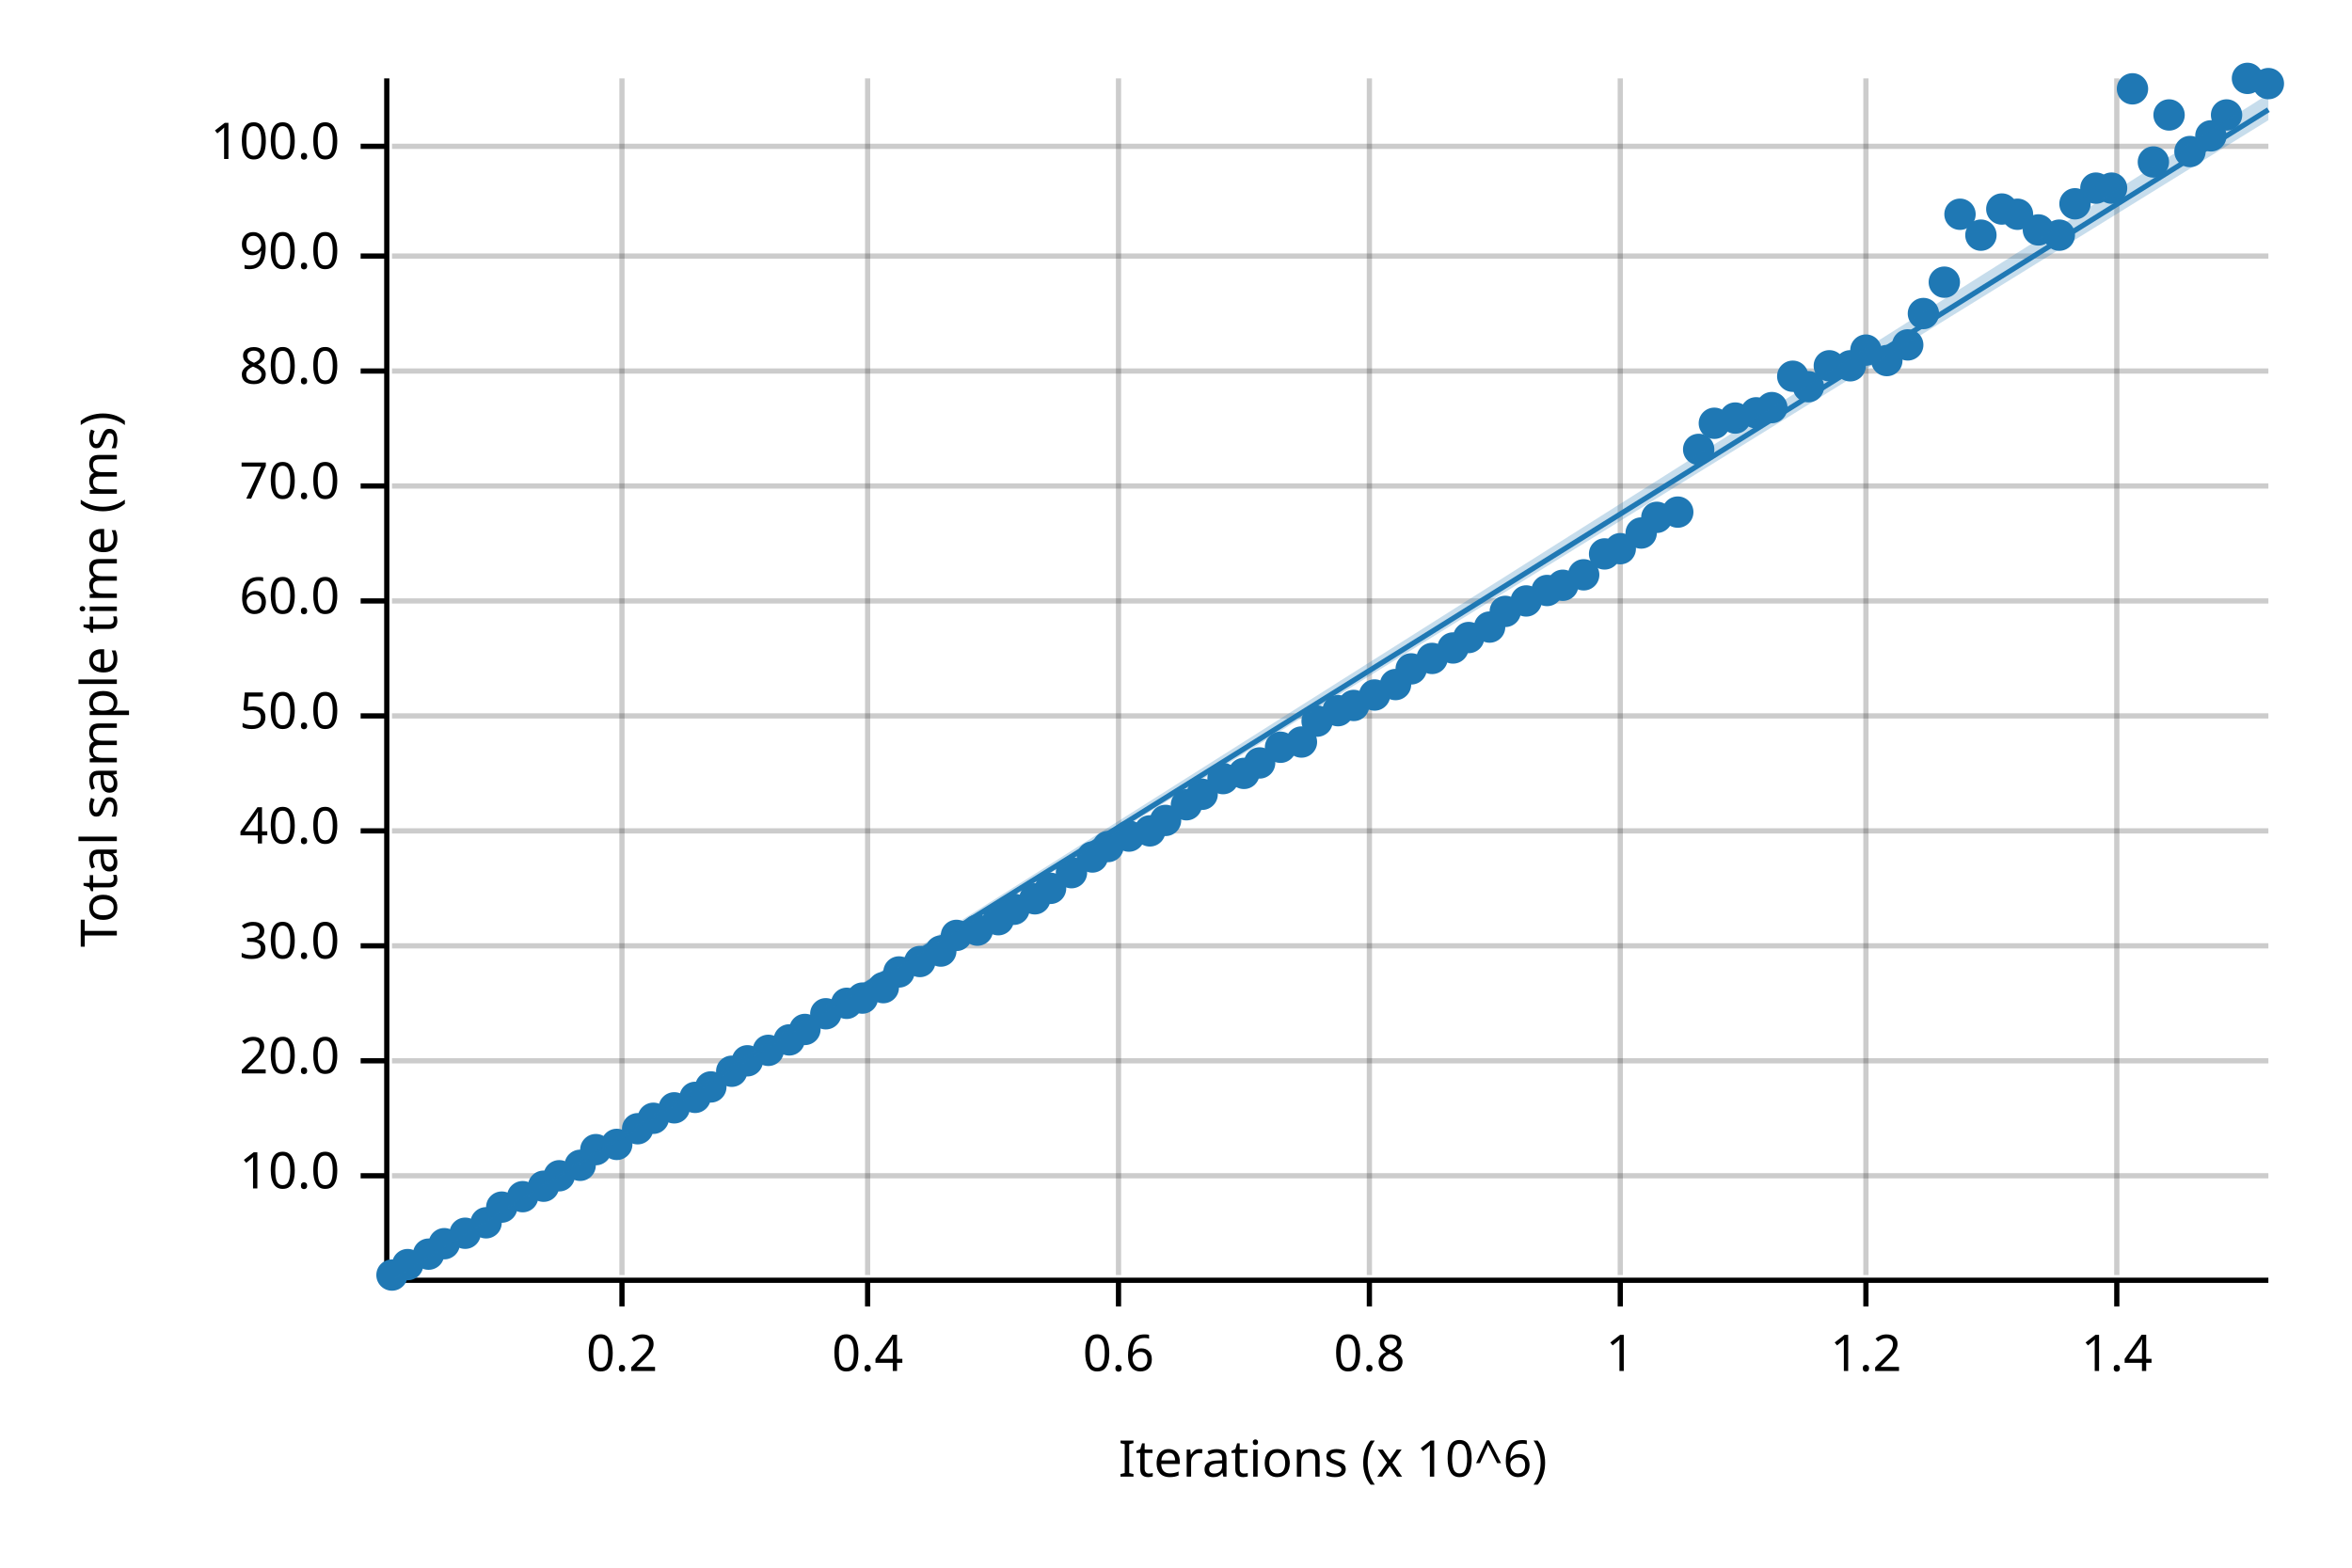
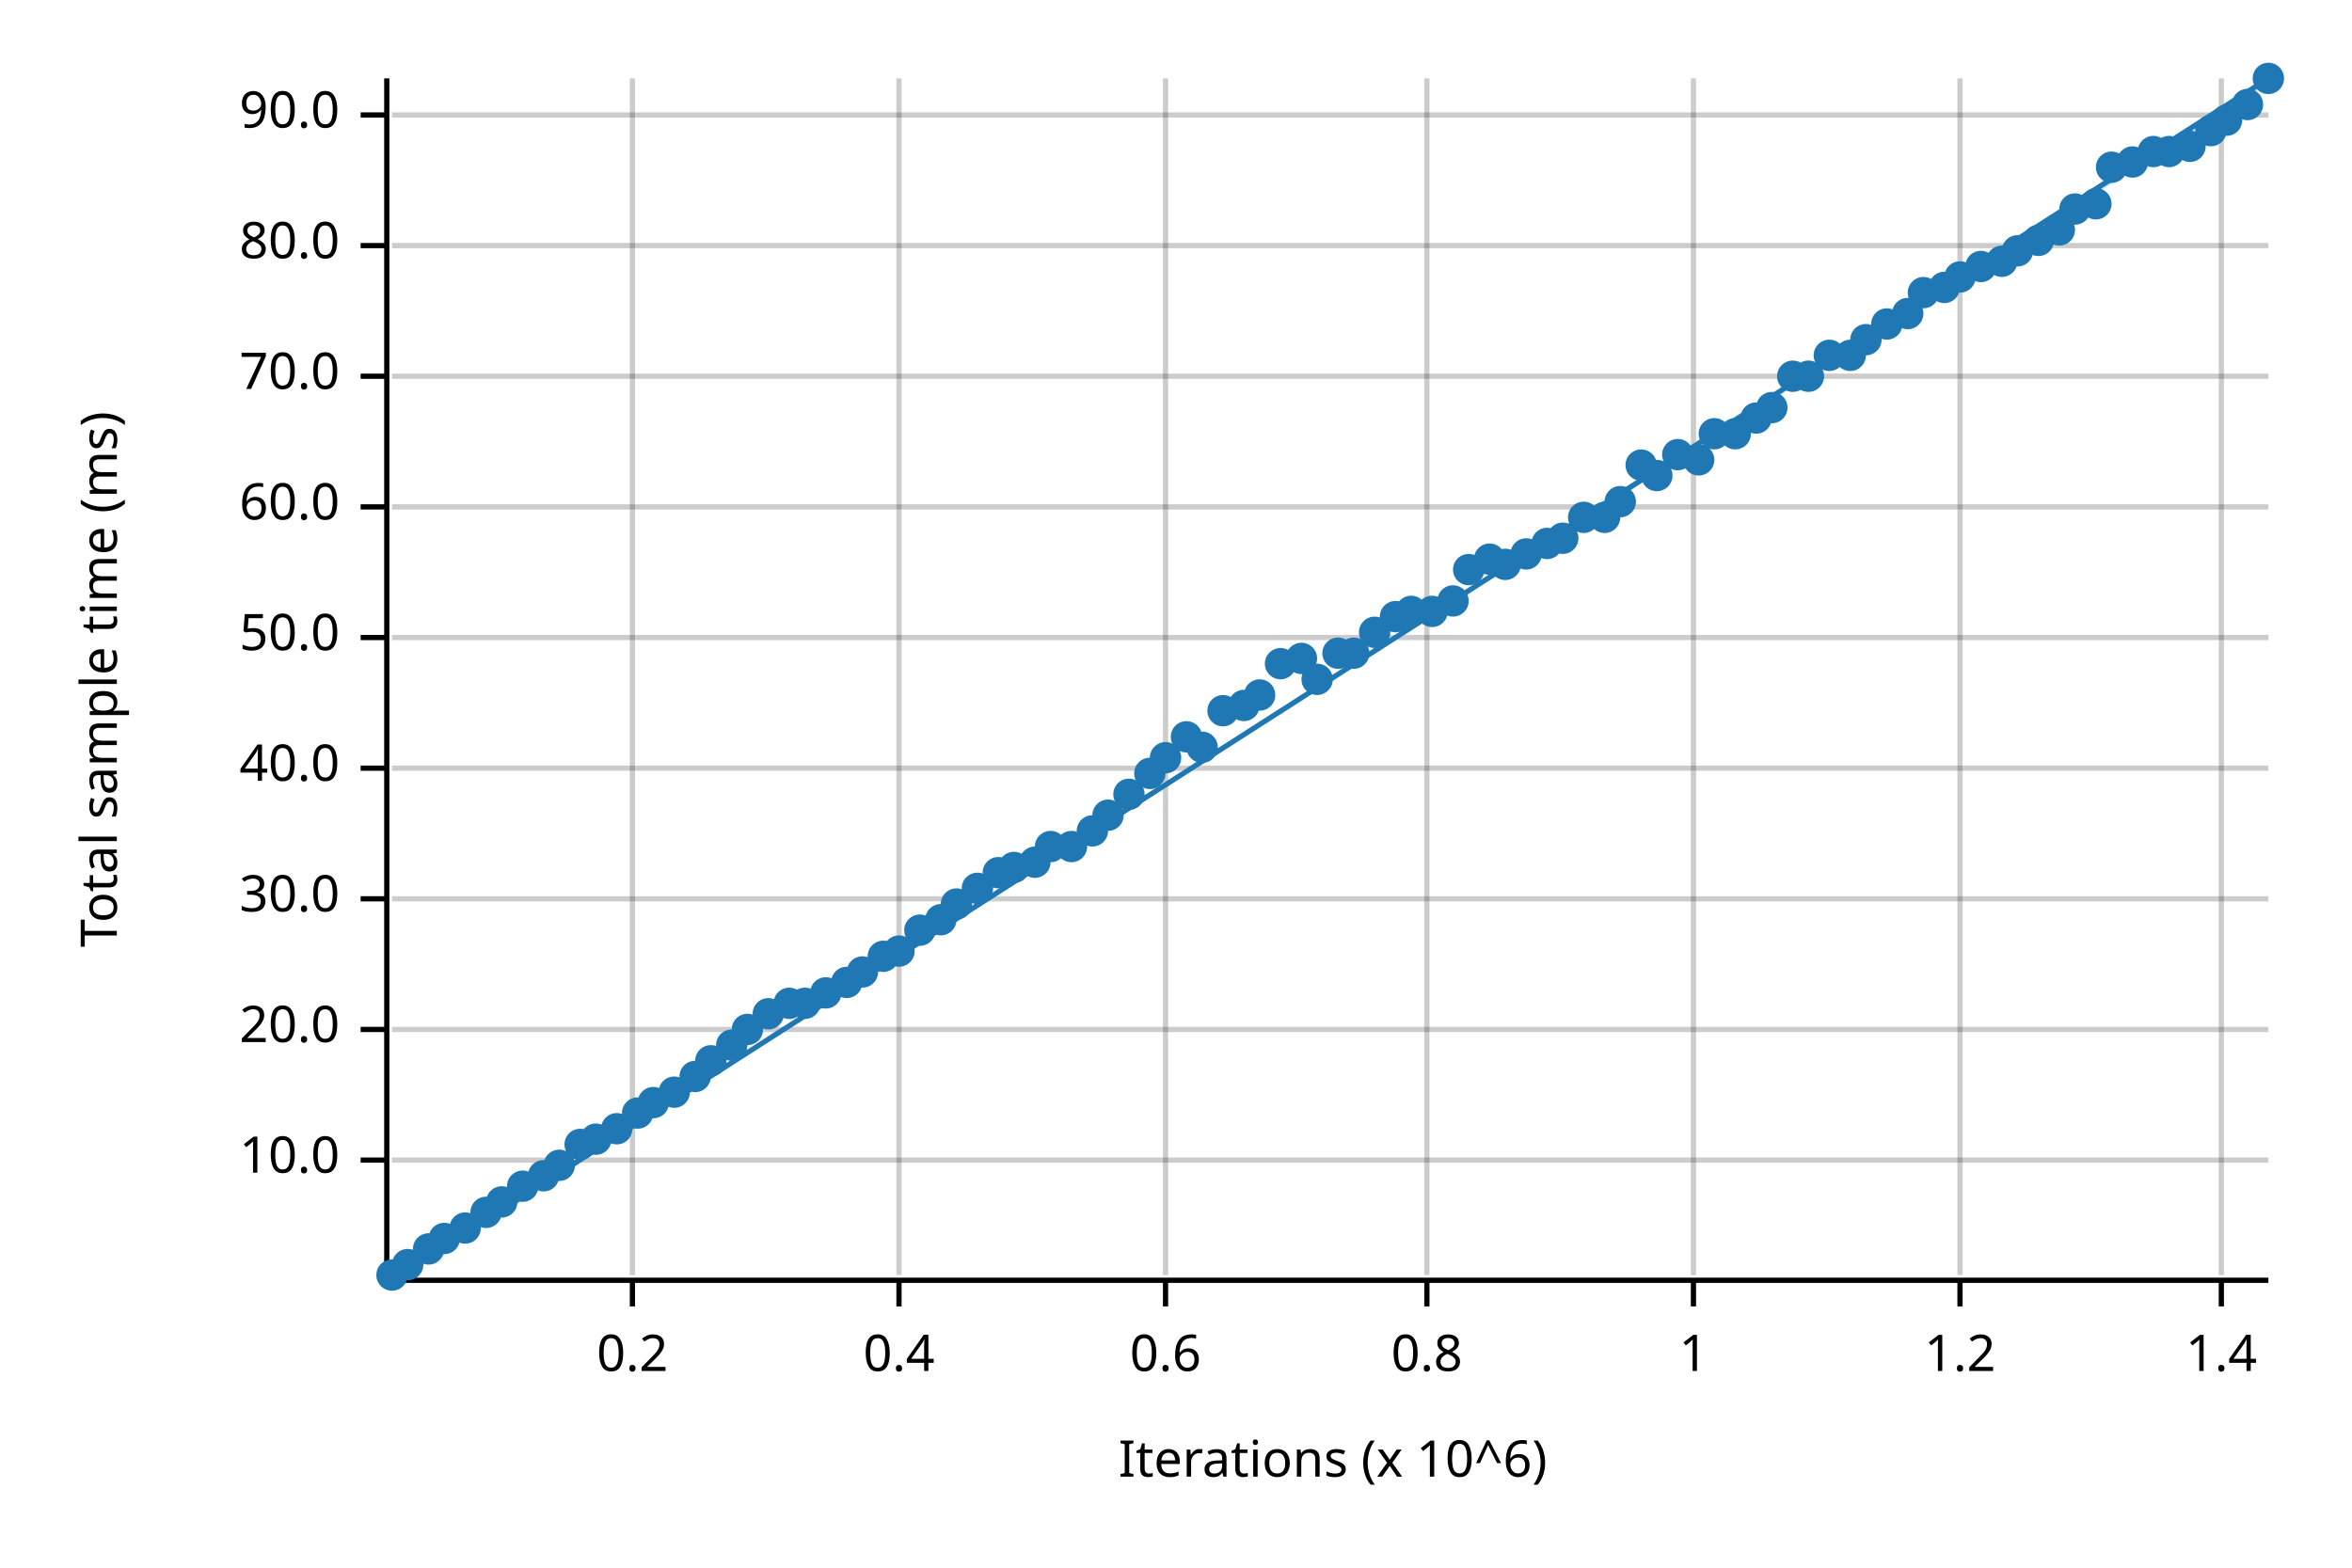
<svg xmlns="http://www.w3.org/2000/svg" width="450" height="300" viewBox="0 0 450 300">
  <text x="15" y="130" dy="0.76em" text-anchor="middle" font-family="sans-serif" font-size="9.677" opacity="1" fill="#000000" transform="rotate(270, 15, 130)">
Total sample time (ms)
</text>
  <text x="255" y="285" dy="-0.5ex" text-anchor="middle" font-family="sans-serif" font-size="9.677" opacity="1" fill="#000000">
Iterations (x 10^6)
</text>
-   <line opacity="0.2" stroke="#000000" stroke-width="1" x1="119" y1="244" x2="119" y2="15" />
-   <line opacity="0.2" stroke="#000000" stroke-width="1" x1="166" y1="244" x2="166" y2="15" />
-   <line opacity="0.2" stroke="#000000" stroke-width="1" x1="214" y1="244" x2="214" y2="15" />
-   <line opacity="0.2" stroke="#000000" stroke-width="1" x1="262" y1="244" x2="262" y2="15" />
-   <line opacity="0.2" stroke="#000000" stroke-width="1" x1="310" y1="244" x2="310" y2="15" />
-   <line opacity="0.2" stroke="#000000" stroke-width="1" x1="357" y1="244" x2="357" y2="15" />
-   <line opacity="0.2" stroke="#000000" stroke-width="1" x1="405" y1="244" x2="405" y2="15" />
-   <line opacity="0.2" stroke="#000000" stroke-width="1" x1="75" y1="225" x2="434" y2="225" />
-   <line opacity="0.2" stroke="#000000" stroke-width="1" x1="75" y1="203" x2="434" y2="203" />
-   <line opacity="0.2" stroke="#000000" stroke-width="1" x1="75" y1="181" x2="434" y2="181" />
-   <line opacity="0.2" stroke="#000000" stroke-width="1" x1="75" y1="159" x2="434" y2="159" />
-   <line opacity="0.2" stroke="#000000" stroke-width="1" x1="75" y1="137" x2="434" y2="137" />
-   <line opacity="0.2" stroke="#000000" stroke-width="1" x1="75" y1="115" x2="434" y2="115" />
-   <line opacity="0.2" stroke="#000000" stroke-width="1" x1="75" y1="93" x2="434" y2="93" />
-   <line opacity="0.2" stroke="#000000" stroke-width="1" x1="75" y1="71" x2="434" y2="71" />
-   <line opacity="0.2" stroke="#000000" stroke-width="1" x1="75" y1="49" x2="434" y2="49" />
-   <line opacity="0.2" stroke="#000000" stroke-width="1" x1="75" y1="28" x2="434" y2="28" />
+   <line opacity="0.2" stroke="#000000" stroke-width="1" x1="121" y1="244" x2="121" y2="15" />
+   <line opacity="0.2" stroke="#000000" stroke-width="1" x1="172" y1="244" x2="172" y2="15" />
+   <line opacity="0.2" stroke="#000000" stroke-width="1" x1="223" y1="244" x2="223" y2="15" />
+   <line opacity="0.2" stroke="#000000" stroke-width="1" x1="273" y1="244" x2="273" y2="15" />
+   <line opacity="0.2" stroke="#000000" stroke-width="1" x1="324" y1="244" x2="324" y2="15" />
+   <line opacity="0.2" stroke="#000000" stroke-width="1" x1="375" y1="244" x2="375" y2="15" />
+   <line opacity="0.2" stroke="#000000" stroke-width="1" x1="425" y1="244" x2="425" y2="15" />
+   <line opacity="0.2" stroke="#000000" stroke-width="1" x1="75" y1="222" x2="434" y2="222" />
+   <line opacity="0.2" stroke="#000000" stroke-width="1" x1="75" y1="197" x2="434" y2="197" />
+   <line opacity="0.2" stroke="#000000" stroke-width="1" x1="75" y1="172" x2="434" y2="172" />
+   <line opacity="0.2" stroke="#000000" stroke-width="1" x1="75" y1="147" x2="434" y2="147" />
+   <line opacity="0.2" stroke="#000000" stroke-width="1" x1="75" y1="122" x2="434" y2="122" />
+   <line opacity="0.2" stroke="#000000" stroke-width="1" x1="75" y1="97" x2="434" y2="97" />
+   <line opacity="0.2" stroke="#000000" stroke-width="1" x1="75" y1="72" x2="434" y2="72" />
+   <line opacity="0.2" stroke="#000000" stroke-width="1" x1="75" y1="47" x2="434" y2="47" />
+   <line opacity="0.2" stroke="#000000" stroke-width="1" x1="75" y1="22" x2="434" y2="22" />
  <polyline fill="none" opacity="1" stroke="#000000" stroke-width="1" points="74,15 74,244 " />
-   <text x="65" y="225" dy="0.5ex" text-anchor="end" font-family="sans-serif" font-size="9.677" opacity="1" fill="#000000">
+   <text x="65" y="222" dy="0.5ex" text-anchor="end" font-family="sans-serif" font-size="9.677" opacity="1" fill="#000000">
10.0
</text>
-   <polyline fill="none" opacity="1" stroke="#000000" stroke-width="1" points="69,225 74,225 " />
-   <text x="65" y="203" dy="0.5ex" text-anchor="end" font-family="sans-serif" font-size="9.677" opacity="1" fill="#000000">
+   <polyline fill="none" opacity="1" stroke="#000000" stroke-width="1" points="69,222 74,222 " />
+   <text x="65" y="197" dy="0.5ex" text-anchor="end" font-family="sans-serif" font-size="9.677" opacity="1" fill="#000000">
20.0
</text>
-   <polyline fill="none" opacity="1" stroke="#000000" stroke-width="1" points="69,203 74,203 " />
-   <text x="65" y="181" dy="0.5ex" text-anchor="end" font-family="sans-serif" font-size="9.677" opacity="1" fill="#000000">
+   <polyline fill="none" opacity="1" stroke="#000000" stroke-width="1" points="69,197 74,197 " />
+   <text x="65" y="172" dy="0.5ex" text-anchor="end" font-family="sans-serif" font-size="9.677" opacity="1" fill="#000000">
30.0
</text>
-   <polyline fill="none" opacity="1" stroke="#000000" stroke-width="1" points="69,181 74,181 " />
-   <text x="65" y="159" dy="0.5ex" text-anchor="end" font-family="sans-serif" font-size="9.677" opacity="1" fill="#000000">
+   <polyline fill="none" opacity="1" stroke="#000000" stroke-width="1" points="69,172 74,172 " />
+   <text x="65" y="147" dy="0.5ex" text-anchor="end" font-family="sans-serif" font-size="9.677" opacity="1" fill="#000000">
40.0
</text>
-   <polyline fill="none" opacity="1" stroke="#000000" stroke-width="1" points="69,159 74,159 " />
-   <text x="65" y="137" dy="0.5ex" text-anchor="end" font-family="sans-serif" font-size="9.677" opacity="1" fill="#000000">
+   <polyline fill="none" opacity="1" stroke="#000000" stroke-width="1" points="69,147 74,147 " />
+   <text x="65" y="122" dy="0.5ex" text-anchor="end" font-family="sans-serif" font-size="9.677" opacity="1" fill="#000000">
50.0
</text>
-   <polyline fill="none" opacity="1" stroke="#000000" stroke-width="1" points="69,137 74,137 " />
-   <text x="65" y="115" dy="0.5ex" text-anchor="end" font-family="sans-serif" font-size="9.677" opacity="1" fill="#000000">
+   <polyline fill="none" opacity="1" stroke="#000000" stroke-width="1" points="69,122 74,122 " />
+   <text x="65" y="97" dy="0.5ex" text-anchor="end" font-family="sans-serif" font-size="9.677" opacity="1" fill="#000000">
60.0
</text>
-   <polyline fill="none" opacity="1" stroke="#000000" stroke-width="1" points="69,115 74,115 " />
-   <text x="65" y="93" dy="0.5ex" text-anchor="end" font-family="sans-serif" font-size="9.677" opacity="1" fill="#000000">
+   <polyline fill="none" opacity="1" stroke="#000000" stroke-width="1" points="69,97 74,97 " />
+   <text x="65" y="72" dy="0.5ex" text-anchor="end" font-family="sans-serif" font-size="9.677" opacity="1" fill="#000000">
70.0
</text>
-   <polyline fill="none" opacity="1" stroke="#000000" stroke-width="1" points="69,93 74,93 " />
-   <text x="65" y="71" dy="0.5ex" text-anchor="end" font-family="sans-serif" font-size="9.677" opacity="1" fill="#000000">
+   <polyline fill="none" opacity="1" stroke="#000000" stroke-width="1" points="69,72 74,72 " />
+   <text x="65" y="47" dy="0.5ex" text-anchor="end" font-family="sans-serif" font-size="9.677" opacity="1" fill="#000000">
80.0
</text>
-   <polyline fill="none" opacity="1" stroke="#000000" stroke-width="1" points="69,71 74,71 " />
-   <text x="65" y="49" dy="0.5ex" text-anchor="end" font-family="sans-serif" font-size="9.677" opacity="1" fill="#000000">
+   <polyline fill="none" opacity="1" stroke="#000000" stroke-width="1" points="69,47 74,47 " />
+   <text x="65" y="22" dy="0.5ex" text-anchor="end" font-family="sans-serif" font-size="9.677" opacity="1" fill="#000000">
90.0
</text>
-   <polyline fill="none" opacity="1" stroke="#000000" stroke-width="1" points="69,49 74,49 " />
-   <text x="65" y="28" dy="0.5ex" text-anchor="end" font-family="sans-serif" font-size="9.677" opacity="1" fill="#000000">
- 100.0
- </text>
-   <polyline fill="none" opacity="1" stroke="#000000" stroke-width="1" points="69,28 74,28 " />
+   <polyline fill="none" opacity="1" stroke="#000000" stroke-width="1" points="69,22 74,22 " />
  <polyline fill="none" opacity="1" stroke="#000000" stroke-width="1" points="75,245 434,245 " />
-   <text x="119" y="255" dy="0.76em" text-anchor="middle" font-family="sans-serif" font-size="9.677" opacity="1" fill="#000000">
+   <text x="121" y="255" dy="0.76em" text-anchor="middle" font-family="sans-serif" font-size="9.677" opacity="1" fill="#000000">
0.2
</text>
-   <polyline fill="none" opacity="1" stroke="#000000" stroke-width="1" points="119,245 119,250 " />
-   <text x="166" y="255" dy="0.76em" text-anchor="middle" font-family="sans-serif" font-size="9.677" opacity="1" fill="#000000">
+   <polyline fill="none" opacity="1" stroke="#000000" stroke-width="1" points="121,245 121,250 " />
+   <text x="172" y="255" dy="0.76em" text-anchor="middle" font-family="sans-serif" font-size="9.677" opacity="1" fill="#000000">
0.4
</text>
-   <polyline fill="none" opacity="1" stroke="#000000" stroke-width="1" points="166,245 166,250 " />
-   <text x="214" y="255" dy="0.76em" text-anchor="middle" font-family="sans-serif" font-size="9.677" opacity="1" fill="#000000">
+   <polyline fill="none" opacity="1" stroke="#000000" stroke-width="1" points="172,245 172,250 " />
+   <text x="223" y="255" dy="0.76em" text-anchor="middle" font-family="sans-serif" font-size="9.677" opacity="1" fill="#000000">
0.6
</text>
-   <polyline fill="none" opacity="1" stroke="#000000" stroke-width="1" points="214,245 214,250 " />
-   <text x="262" y="255" dy="0.76em" text-anchor="middle" font-family="sans-serif" font-size="9.677" opacity="1" fill="#000000">
+   <polyline fill="none" opacity="1" stroke="#000000" stroke-width="1" points="223,245 223,250 " />
+   <text x="273" y="255" dy="0.76em" text-anchor="middle" font-family="sans-serif" font-size="9.677" opacity="1" fill="#000000">
0.8
</text>
-   <polyline fill="none" opacity="1" stroke="#000000" stroke-width="1" points="262,245 262,250 " />
-   <text x="310" y="255" dy="0.76em" text-anchor="middle" font-family="sans-serif" font-size="9.677" opacity="1" fill="#000000">
+   <polyline fill="none" opacity="1" stroke="#000000" stroke-width="1" points="273,245 273,250 " />
+   <text x="324" y="255" dy="0.76em" text-anchor="middle" font-family="sans-serif" font-size="9.677" opacity="1" fill="#000000">
1
</text>
-   <polyline fill="none" opacity="1" stroke="#000000" stroke-width="1" points="310,245 310,250 " />
-   <text x="357" y="255" dy="0.76em" text-anchor="middle" font-family="sans-serif" font-size="9.677" opacity="1" fill="#000000">
+   <polyline fill="none" opacity="1" stroke="#000000" stroke-width="1" points="324,245 324,250 " />
+   <text x="375" y="255" dy="0.76em" text-anchor="middle" font-family="sans-serif" font-size="9.677" opacity="1" fill="#000000">
1.2
</text>
-   <polyline fill="none" opacity="1" stroke="#000000" stroke-width="1" points="357,245 357,250 " />
-   <text x="405" y="255" dy="0.76em" text-anchor="middle" font-family="sans-serif" font-size="9.677" opacity="1" fill="#000000">
+   <polyline fill="none" opacity="1" stroke="#000000" stroke-width="1" points="375,245 375,250 " />
+   <text x="425" y="255" dy="0.76em" text-anchor="middle" font-family="sans-serif" font-size="9.677" opacity="1" fill="#000000">
1.4
</text>
-   <polyline fill="none" opacity="1" stroke="#000000" stroke-width="1" points="405,245 405,250 " />
+   <polyline fill="none" opacity="1" stroke="#000000" stroke-width="1" points="425,245 425,250 " />
  <circle cx="75" cy="244" r="3" opacity="1" fill="#1F78B4" stroke="none" stroke-width="1" />
  <circle cx="78" cy="242" r="3" opacity="1" fill="#1F78B4" stroke="none" stroke-width="1" />
-   <circle cx="82" cy="240" r="3" opacity="1" fill="#1F78B4" stroke="none" stroke-width="1" />
-   <circle cx="85" cy="238" r="3" opacity="1" fill="#1F78B4" stroke="none" stroke-width="1" />
-   <circle cx="89" cy="236" r="3" opacity="1" fill="#1F78B4" stroke="none" stroke-width="1" />
-   <circle cx="93" cy="234" r="3" opacity="1" fill="#1F78B4" stroke="none" stroke-width="1" />
-   <circle cx="96" cy="231" r="3" opacity="1" fill="#1F78B4" stroke="none" stroke-width="1" />
-   <circle cx="100" cy="229" r="3" opacity="1" fill="#1F78B4" stroke="none" stroke-width="1" />
-   <circle cx="104" cy="227" r="3" opacity="1" fill="#1F78B4" stroke="none" stroke-width="1" />
-   <circle cx="107" cy="225" r="3" opacity="1" fill="#1F78B4" stroke="none" stroke-width="1" />
-   <circle cx="111" cy="223" r="3" opacity="1" fill="#1F78B4" stroke="none" stroke-width="1" />
-   <circle cx="114" cy="220" r="3" opacity="1" fill="#1F78B4" stroke="none" stroke-width="1" />
-   <circle cx="118" cy="219" r="3" opacity="1" fill="#1F78B4" stroke="none" stroke-width="1" />
-   <circle cx="122" cy="216" r="3" opacity="1" fill="#1F78B4" stroke="none" stroke-width="1" />
-   <circle cx="125" cy="214" r="3" opacity="1" fill="#1F78B4" stroke="none" stroke-width="1" />
-   <circle cx="129" cy="212" r="3" opacity="1" fill="#1F78B4" stroke="none" stroke-width="1" />
-   <circle cx="133" cy="210" r="3" opacity="1" fill="#1F78B4" stroke="none" stroke-width="1" />
-   <circle cx="136" cy="208" r="3" opacity="1" fill="#1F78B4" stroke="none" stroke-width="1" />
-   <circle cx="140" cy="205" r="3" opacity="1" fill="#1F78B4" stroke="none" stroke-width="1" />
-   <circle cx="143" cy="203" r="3" opacity="1" fill="#1F78B4" stroke="none" stroke-width="1" />
-   <circle cx="147" cy="201" r="3" opacity="1" fill="#1F78B4" stroke="none" stroke-width="1" />
-   <circle cx="151" cy="199" r="3" opacity="1" fill="#1F78B4" stroke="none" stroke-width="1" />
-   <circle cx="154" cy="197" r="3" opacity="1" fill="#1F78B4" stroke="none" stroke-width="1" />
-   <circle cx="158" cy="194" r="3" opacity="1" fill="#1F78B4" stroke="none" stroke-width="1" />
-   <circle cx="162" cy="192" r="3" opacity="1" fill="#1F78B4" stroke="none" stroke-width="1" />
-   <circle cx="165" cy="191" r="3" opacity="1" fill="#1F78B4" stroke="none" stroke-width="1" />
-   <circle cx="169" cy="189" r="3" opacity="1" fill="#1F78B4" stroke="none" stroke-width="1" />
-   <circle cx="172" cy="186" r="3" opacity="1" fill="#1F78B4" stroke="none" stroke-width="1" />
-   <circle cx="176" cy="184" r="3" opacity="1" fill="#1F78B4" stroke="none" stroke-width="1" />
-   <circle cx="180" cy="182" r="3" opacity="1" fill="#1F78B4" stroke="none" stroke-width="1" />
-   <circle cx="183" cy="179" r="3" opacity="1" fill="#1F78B4" stroke="none" stroke-width="1" />
-   <circle cx="187" cy="178" r="3" opacity="1" fill="#1F78B4" stroke="none" stroke-width="1" />
-   <circle cx="191" cy="176" r="3" opacity="1" fill="#1F78B4" stroke="none" stroke-width="1" />
-   <circle cx="194" cy="174" r="3" opacity="1" fill="#1F78B4" stroke="none" stroke-width="1" />
-   <circle cx="198" cy="172" r="3" opacity="1" fill="#1F78B4" stroke="none" stroke-width="1" />
-   <circle cx="201" cy="170" r="3" opacity="1" fill="#1F78B4" stroke="none" stroke-width="1" />
-   <circle cx="205" cy="167" r="3" opacity="1" fill="#1F78B4" stroke="none" stroke-width="1" />
-   <circle cx="209" cy="164" r="3" opacity="1" fill="#1F78B4" stroke="none" stroke-width="1" />
-   <circle cx="212" cy="162" r="3" opacity="1" fill="#1F78B4" stroke="none" stroke-width="1" />
-   <circle cx="216" cy="160" r="3" opacity="1" fill="#1F78B4" stroke="none" stroke-width="1" />
-   <circle cx="220" cy="159" r="3" opacity="1" fill="#1F78B4" stroke="none" stroke-width="1" />
-   <circle cx="223" cy="157" r="3" opacity="1" fill="#1F78B4" stroke="none" stroke-width="1" />
-   <circle cx="227" cy="154" r="3" opacity="1" fill="#1F78B4" stroke="none" stroke-width="1" />
-   <circle cx="230" cy="152" r="3" opacity="1" fill="#1F78B4" stroke="none" stroke-width="1" />
-   <circle cx="234" cy="149" r="3" opacity="1" fill="#1F78B4" stroke="none" stroke-width="1" />
-   <circle cx="238" cy="148" r="3" opacity="1" fill="#1F78B4" stroke="none" stroke-width="1" />
-   <circle cx="241" cy="146" r="3" opacity="1" fill="#1F78B4" stroke="none" stroke-width="1" />
-   <circle cx="245" cy="143" r="3" opacity="1" fill="#1F78B4" stroke="none" stroke-width="1" />
-   <circle cx="249" cy="142" r="3" opacity="1" fill="#1F78B4" stroke="none" stroke-width="1" />
-   <circle cx="252" cy="138" r="3" opacity="1" fill="#1F78B4" stroke="none" stroke-width="1" />
-   <circle cx="256" cy="136" r="3" opacity="1" fill="#1F78B4" stroke="none" stroke-width="1" />
-   <circle cx="259" cy="135" r="3" opacity="1" fill="#1F78B4" stroke="none" stroke-width="1" />
-   <circle cx="263" cy="133" r="3" opacity="1" fill="#1F78B4" stroke="none" stroke-width="1" />
-   <circle cx="267" cy="131" r="3" opacity="1" fill="#1F78B4" stroke="none" stroke-width="1" />
-   <circle cx="270" cy="128" r="3" opacity="1" fill="#1F78B4" stroke="none" stroke-width="1" />
-   <circle cx="274" cy="126" r="3" opacity="1" fill="#1F78B4" stroke="none" stroke-width="1" />
-   <circle cx="278" cy="124" r="3" opacity="1" fill="#1F78B4" stroke="none" stroke-width="1" />
-   <circle cx="281" cy="122" r="3" opacity="1" fill="#1F78B4" stroke="none" stroke-width="1" />
-   <circle cx="285" cy="120" r="3" opacity="1" fill="#1F78B4" stroke="none" stroke-width="1" />
-   <circle cx="288" cy="117" r="3" opacity="1" fill="#1F78B4" stroke="none" stroke-width="1" />
-   <circle cx="292" cy="115" r="3" opacity="1" fill="#1F78B4" stroke="none" stroke-width="1" />
-   <circle cx="296" cy="113" r="3" opacity="1" fill="#1F78B4" stroke="none" stroke-width="1" />
-   <circle cx="299" cy="112" r="3" opacity="1" fill="#1F78B4" stroke="none" stroke-width="1" />
-   <circle cx="303" cy="110" r="3" opacity="1" fill="#1F78B4" stroke="none" stroke-width="1" />
-   <circle cx="307" cy="106" r="3" opacity="1" fill="#1F78B4" stroke="none" stroke-width="1" />
-   <circle cx="310" cy="105" r="3" opacity="1" fill="#1F78B4" stroke="none" stroke-width="1" />
-   <circle cx="314" cy="102" r="3" opacity="1" fill="#1F78B4" stroke="none" stroke-width="1" />
-   <circle cx="317" cy="99" r="3" opacity="1" fill="#1F78B4" stroke="none" stroke-width="1" />
-   <circle cx="321" cy="98" r="3" opacity="1" fill="#1F78B4" stroke="none" stroke-width="1" />
-   <circle cx="325" cy="86" r="3" opacity="1" fill="#1F78B4" stroke="none" stroke-width="1" />
-   <circle cx="328" cy="81" r="3" opacity="1" fill="#1F78B4" stroke="none" stroke-width="1" />
-   <circle cx="332" cy="80" r="3" opacity="1" fill="#1F78B4" stroke="none" stroke-width="1" />
-   <circle cx="336" cy="79" r="3" opacity="1" fill="#1F78B4" stroke="none" stroke-width="1" />
+   <circle cx="82" cy="239" r="3" opacity="1" fill="#1F78B4" stroke="none" stroke-width="1" />
+   <circle cx="85" cy="237" r="3" opacity="1" fill="#1F78B4" stroke="none" stroke-width="1" />
+   <circle cx="89" cy="235" r="3" opacity="1" fill="#1F78B4" stroke="none" stroke-width="1" />
+   <circle cx="93" cy="232" r="3" opacity="1" fill="#1F78B4" stroke="none" stroke-width="1" />
+   <circle cx="96" cy="230" r="3" opacity="1" fill="#1F78B4" stroke="none" stroke-width="1" />
+   <circle cx="100" cy="227" r="3" opacity="1" fill="#1F78B4" stroke="none" stroke-width="1" />
+   <circle cx="104" cy="225" r="3" opacity="1" fill="#1F78B4" stroke="none" stroke-width="1" />
+   <circle cx="107" cy="223" r="3" opacity="1" fill="#1F78B4" stroke="none" stroke-width="1" />
+   <circle cx="111" cy="219" r="3" opacity="1" fill="#1F78B4" stroke="none" stroke-width="1" />
+   <circle cx="114" cy="218" r="3" opacity="1" fill="#1F78B4" stroke="none" stroke-width="1" />
+   <circle cx="118" cy="216" r="3" opacity="1" fill="#1F78B4" stroke="none" stroke-width="1" />
+   <circle cx="122" cy="213" r="3" opacity="1" fill="#1F78B4" stroke="none" stroke-width="1" />
+   <circle cx="125" cy="211" r="3" opacity="1" fill="#1F78B4" stroke="none" stroke-width="1" />
+   <circle cx="129" cy="209" r="3" opacity="1" fill="#1F78B4" stroke="none" stroke-width="1" />
+   <circle cx="133" cy="206" r="3" opacity="1" fill="#1F78B4" stroke="none" stroke-width="1" />
+   <circle cx="136" cy="203" r="3" opacity="1" fill="#1F78B4" stroke="none" stroke-width="1" />
+   <circle cx="140" cy="200" r="3" opacity="1" fill="#1F78B4" stroke="none" stroke-width="1" />
+   <circle cx="143" cy="197" r="3" opacity="1" fill="#1F78B4" stroke="none" stroke-width="1" />
+   <circle cx="147" cy="194" r="3" opacity="1" fill="#1F78B4" stroke="none" stroke-width="1" />
+   <circle cx="151" cy="192" r="3" opacity="1" fill="#1F78B4" stroke="none" stroke-width="1" />
+   <circle cx="154" cy="192" r="3" opacity="1" fill="#1F78B4" stroke="none" stroke-width="1" />
+   <circle cx="158" cy="190" r="3" opacity="1" fill="#1F78B4" stroke="none" stroke-width="1" />
+   <circle cx="162" cy="188" r="3" opacity="1" fill="#1F78B4" stroke="none" stroke-width="1" />
+   <circle cx="165" cy="186" r="3" opacity="1" fill="#1F78B4" stroke="none" stroke-width="1" />
+   <circle cx="169" cy="183" r="3" opacity="1" fill="#1F78B4" stroke="none" stroke-width="1" />
+   <circle cx="172" cy="182" r="3" opacity="1" fill="#1F78B4" stroke="none" stroke-width="1" />
+   <circle cx="176" cy="178" r="3" opacity="1" fill="#1F78B4" stroke="none" stroke-width="1" />
+   <circle cx="180" cy="176" r="3" opacity="1" fill="#1F78B4" stroke="none" stroke-width="1" />
+   <circle cx="183" cy="173" r="3" opacity="1" fill="#1F78B4" stroke="none" stroke-width="1" />
+   <circle cx="187" cy="170" r="3" opacity="1" fill="#1F78B4" stroke="none" stroke-width="1" />
+   <circle cx="191" cy="167" r="3" opacity="1" fill="#1F78B4" stroke="none" stroke-width="1" />
+   <circle cx="194" cy="166" r="3" opacity="1" fill="#1F78B4" stroke="none" stroke-width="1" />
+   <circle cx="198" cy="165" r="3" opacity="1" fill="#1F78B4" stroke="none" stroke-width="1" />
+   <circle cx="201" cy="162" r="3" opacity="1" fill="#1F78B4" stroke="none" stroke-width="1" />
+   <circle cx="205" cy="162" r="3" opacity="1" fill="#1F78B4" stroke="none" stroke-width="1" />
+   <circle cx="209" cy="159" r="3" opacity="1" fill="#1F78B4" stroke="none" stroke-width="1" />
+   <circle cx="212" cy="156" r="3" opacity="1" fill="#1F78B4" stroke="none" stroke-width="1" />
+   <circle cx="216" cy="152" r="3" opacity="1" fill="#1F78B4" stroke="none" stroke-width="1" />
+   <circle cx="220" cy="148" r="3" opacity="1" fill="#1F78B4" stroke="none" stroke-width="1" />
+   <circle cx="223" cy="145" r="3" opacity="1" fill="#1F78B4" stroke="none" stroke-width="1" />
+   <circle cx="227" cy="141" r="3" opacity="1" fill="#1F78B4" stroke="none" stroke-width="1" />
+   <circle cx="230" cy="143" r="3" opacity="1" fill="#1F78B4" stroke="none" stroke-width="1" />
+   <circle cx="234" cy="136" r="3" opacity="1" fill="#1F78B4" stroke="none" stroke-width="1" />
+   <circle cx="238" cy="135" r="3" opacity="1" fill="#1F78B4" stroke="none" stroke-width="1" />
+   <circle cx="241" cy="133" r="3" opacity="1" fill="#1F78B4" stroke="none" stroke-width="1" />
+   <circle cx="245" cy="127" r="3" opacity="1" fill="#1F78B4" stroke="none" stroke-width="1" />
+   <circle cx="249" cy="126" r="3" opacity="1" fill="#1F78B4" stroke="none" stroke-width="1" />
+   <circle cx="252" cy="130" r="3" opacity="1" fill="#1F78B4" stroke="none" stroke-width="1" />
+   <circle cx="256" cy="125" r="3" opacity="1" fill="#1F78B4" stroke="none" stroke-width="1" />
+   <circle cx="259" cy="125" r="3" opacity="1" fill="#1F78B4" stroke="none" stroke-width="1" />
+   <circle cx="263" cy="121" r="3" opacity="1" fill="#1F78B4" stroke="none" stroke-width="1" />
+   <circle cx="267" cy="118" r="3" opacity="1" fill="#1F78B4" stroke="none" stroke-width="1" />
+   <circle cx="270" cy="117" r="3" opacity="1" fill="#1F78B4" stroke="none" stroke-width="1" />
+   <circle cx="274" cy="117" r="3" opacity="1" fill="#1F78B4" stroke="none" stroke-width="1" />
+   <circle cx="278" cy="115" r="3" opacity="1" fill="#1F78B4" stroke="none" stroke-width="1" />
+   <circle cx="281" cy="109" r="3" opacity="1" fill="#1F78B4" stroke="none" stroke-width="1" />
+   <circle cx="285" cy="107" r="3" opacity="1" fill="#1F78B4" stroke="none" stroke-width="1" />
+   <circle cx="288" cy="108" r="3" opacity="1" fill="#1F78B4" stroke="none" stroke-width="1" />
+   <circle cx="292" cy="106" r="3" opacity="1" fill="#1F78B4" stroke="none" stroke-width="1" />
+   <circle cx="296" cy="104" r="3" opacity="1" fill="#1F78B4" stroke="none" stroke-width="1" />
+   <circle cx="299" cy="103" r="3" opacity="1" fill="#1F78B4" stroke="none" stroke-width="1" />
+   <circle cx="303" cy="99" r="3" opacity="1" fill="#1F78B4" stroke="none" stroke-width="1" />
+   <circle cx="307" cy="99" r="3" opacity="1" fill="#1F78B4" stroke="none" stroke-width="1" />
+   <circle cx="310" cy="96" r="3" opacity="1" fill="#1F78B4" stroke="none" stroke-width="1" />
+   <circle cx="314" cy="89" r="3" opacity="1" fill="#1F78B4" stroke="none" stroke-width="1" />
+   <circle cx="317" cy="91" r="3" opacity="1" fill="#1F78B4" stroke="none" stroke-width="1" />
+   <circle cx="321" cy="87" r="3" opacity="1" fill="#1F78B4" stroke="none" stroke-width="1" />
+   <circle cx="325" cy="88" r="3" opacity="1" fill="#1F78B4" stroke="none" stroke-width="1" />
+   <circle cx="328" cy="83" r="3" opacity="1" fill="#1F78B4" stroke="none" stroke-width="1" />
+   <circle cx="332" cy="83" r="3" opacity="1" fill="#1F78B4" stroke="none" stroke-width="1" />
+   <circle cx="336" cy="80" r="3" opacity="1" fill="#1F78B4" stroke="none" stroke-width="1" />
  <circle cx="339" cy="78" r="3" opacity="1" fill="#1F78B4" stroke="none" stroke-width="1" />
  <circle cx="343" cy="72" r="3" opacity="1" fill="#1F78B4" stroke="none" stroke-width="1" />
-   <circle cx="346" cy="74" r="3" opacity="1" fill="#1F78B4" stroke="none" stroke-width="1" />
-   <circle cx="350" cy="70" r="3" opacity="1" fill="#1F78B4" stroke="none" stroke-width="1" />
-   <circle cx="354" cy="70" r="3" opacity="1" fill="#1F78B4" stroke="none" stroke-width="1" />
-   <circle cx="357" cy="67" r="3" opacity="1" fill="#1F78B4" stroke="none" stroke-width="1" />
-   <circle cx="361" cy="69" r="3" opacity="1" fill="#1F78B4" stroke="none" stroke-width="1" />
-   <circle cx="365" cy="66" r="3" opacity="1" fill="#1F78B4" stroke="none" stroke-width="1" />
-   <circle cx="368" cy="60" r="3" opacity="1" fill="#1F78B4" stroke="none" stroke-width="1" />
-   <circle cx="372" cy="54" r="3" opacity="1" fill="#1F78B4" stroke="none" stroke-width="1" />
-   <circle cx="375" cy="41" r="3" opacity="1" fill="#1F78B4" stroke="none" stroke-width="1" />
-   <circle cx="379" cy="45" r="3" opacity="1" fill="#1F78B4" stroke="none" stroke-width="1" />
-   <circle cx="383" cy="40" r="3" opacity="1" fill="#1F78B4" stroke="none" stroke-width="1" />
-   <circle cx="386" cy="41" r="3" opacity="1" fill="#1F78B4" stroke="none" stroke-width="1" />
-   <circle cx="390" cy="44" r="3" opacity="1" fill="#1F78B4" stroke="none" stroke-width="1" />
-   <circle cx="394" cy="45" r="3" opacity="1" fill="#1F78B4" stroke="none" stroke-width="1" />
-   <circle cx="397" cy="39" r="3" opacity="1" fill="#1F78B4" stroke="none" stroke-width="1" />
-   <circle cx="401" cy="36" r="3" opacity="1" fill="#1F78B4" stroke="none" stroke-width="1" />
-   <circle cx="404" cy="36" r="3" opacity="1" fill="#1F78B4" stroke="none" stroke-width="1" />
-   <circle cx="408" cy="17" r="3" opacity="1" fill="#1F78B4" stroke="none" stroke-width="1" />
-   <circle cx="412" cy="31" r="3" opacity="1" fill="#1F78B4" stroke="none" stroke-width="1" />
-   <circle cx="415" cy="22" r="3" opacity="1" fill="#1F78B4" stroke="none" stroke-width="1" />
-   <circle cx="419" cy="29" r="3" opacity="1" fill="#1F78B4" stroke="none" stroke-width="1" />
-   <circle cx="423" cy="26" r="3" opacity="1" fill="#1F78B4" stroke="none" stroke-width="1" />
-   <circle cx="426" cy="22" r="3" opacity="1" fill="#1F78B4" stroke="none" stroke-width="1" />
-   <circle cx="430" cy="15" r="3" opacity="1" fill="#1F78B4" stroke="none" stroke-width="1" />
-   <circle cx="434" cy="16" r="3" opacity="1" fill="#1F78B4" stroke="none" stroke-width="1" />
-   <polyline fill="none" opacity="1" stroke="#1F78B4" stroke-width="1" points="75,245 434,21 " />
-   <polygon opacity="0.25" fill="#1F78B4" points="75,245 434,23 434,18 " />
+   <circle cx="346" cy="72" r="3" opacity="1" fill="#1F78B4" stroke="none" stroke-width="1" />
+   <circle cx="350" cy="68" r="3" opacity="1" fill="#1F78B4" stroke="none" stroke-width="1" />
+   <circle cx="354" cy="68" r="3" opacity="1" fill="#1F78B4" stroke="none" stroke-width="1" />
+   <circle cx="357" cy="65" r="3" opacity="1" fill="#1F78B4" stroke="none" stroke-width="1" />
+   <circle cx="361" cy="62" r="3" opacity="1" fill="#1F78B4" stroke="none" stroke-width="1" />
+   <circle cx="365" cy="60" r="3" opacity="1" fill="#1F78B4" stroke="none" stroke-width="1" />
+   <circle cx="368" cy="56" r="3" opacity="1" fill="#1F78B4" stroke="none" stroke-width="1" />
+   <circle cx="372" cy="55" r="3" opacity="1" fill="#1F78B4" stroke="none" stroke-width="1" />
+   <circle cx="375" cy="53" r="3" opacity="1" fill="#1F78B4" stroke="none" stroke-width="1" />
+   <circle cx="379" cy="51" r="3" opacity="1" fill="#1F78B4" stroke="none" stroke-width="1" />
+   <circle cx="383" cy="50" r="3" opacity="1" fill="#1F78B4" stroke="none" stroke-width="1" />
+   <circle cx="386" cy="48" r="3" opacity="1" fill="#1F78B4" stroke="none" stroke-width="1" />
+   <circle cx="390" cy="46" r="3" opacity="1" fill="#1F78B4" stroke="none" stroke-width="1" />
+   <circle cx="394" cy="44" r="3" opacity="1" fill="#1F78B4" stroke="none" stroke-width="1" />
+   <circle cx="397" cy="40" r="3" opacity="1" fill="#1F78B4" stroke="none" stroke-width="1" />
+   <circle cx="401" cy="39" r="3" opacity="1" fill="#1F78B4" stroke="none" stroke-width="1" />
+   <circle cx="404" cy="32" r="3" opacity="1" fill="#1F78B4" stroke="none" stroke-width="1" />
+   <circle cx="408" cy="31" r="3" opacity="1" fill="#1F78B4" stroke="none" stroke-width="1" />
+   <circle cx="412" cy="29" r="3" opacity="1" fill="#1F78B4" stroke="none" stroke-width="1" />
+   <circle cx="415" cy="29" r="3" opacity="1" fill="#1F78B4" stroke="none" stroke-width="1" />
+   <circle cx="419" cy="28" r="3" opacity="1" fill="#1F78B4" stroke="none" stroke-width="1" />
+   <circle cx="423" cy="25" r="3" opacity="1" fill="#1F78B4" stroke="none" stroke-width="1" />
+   <circle cx="426" cy="23" r="3" opacity="1" fill="#1F78B4" stroke="none" stroke-width="1" />
+   <circle cx="430" cy="20" r="3" opacity="1" fill="#1F78B4" stroke="none" stroke-width="1" />
+   <circle cx="434" cy="15" r="3" opacity="1" fill="#1F78B4" stroke="none" stroke-width="1" />
+   <polyline fill="none" opacity="1" stroke="#1F78B4" stroke-width="1" points="75,245 434,15 " />
+   <polygon opacity="0.25" fill="#1F78B4" points="75,245 434,16 434,15 " />
</svg>
